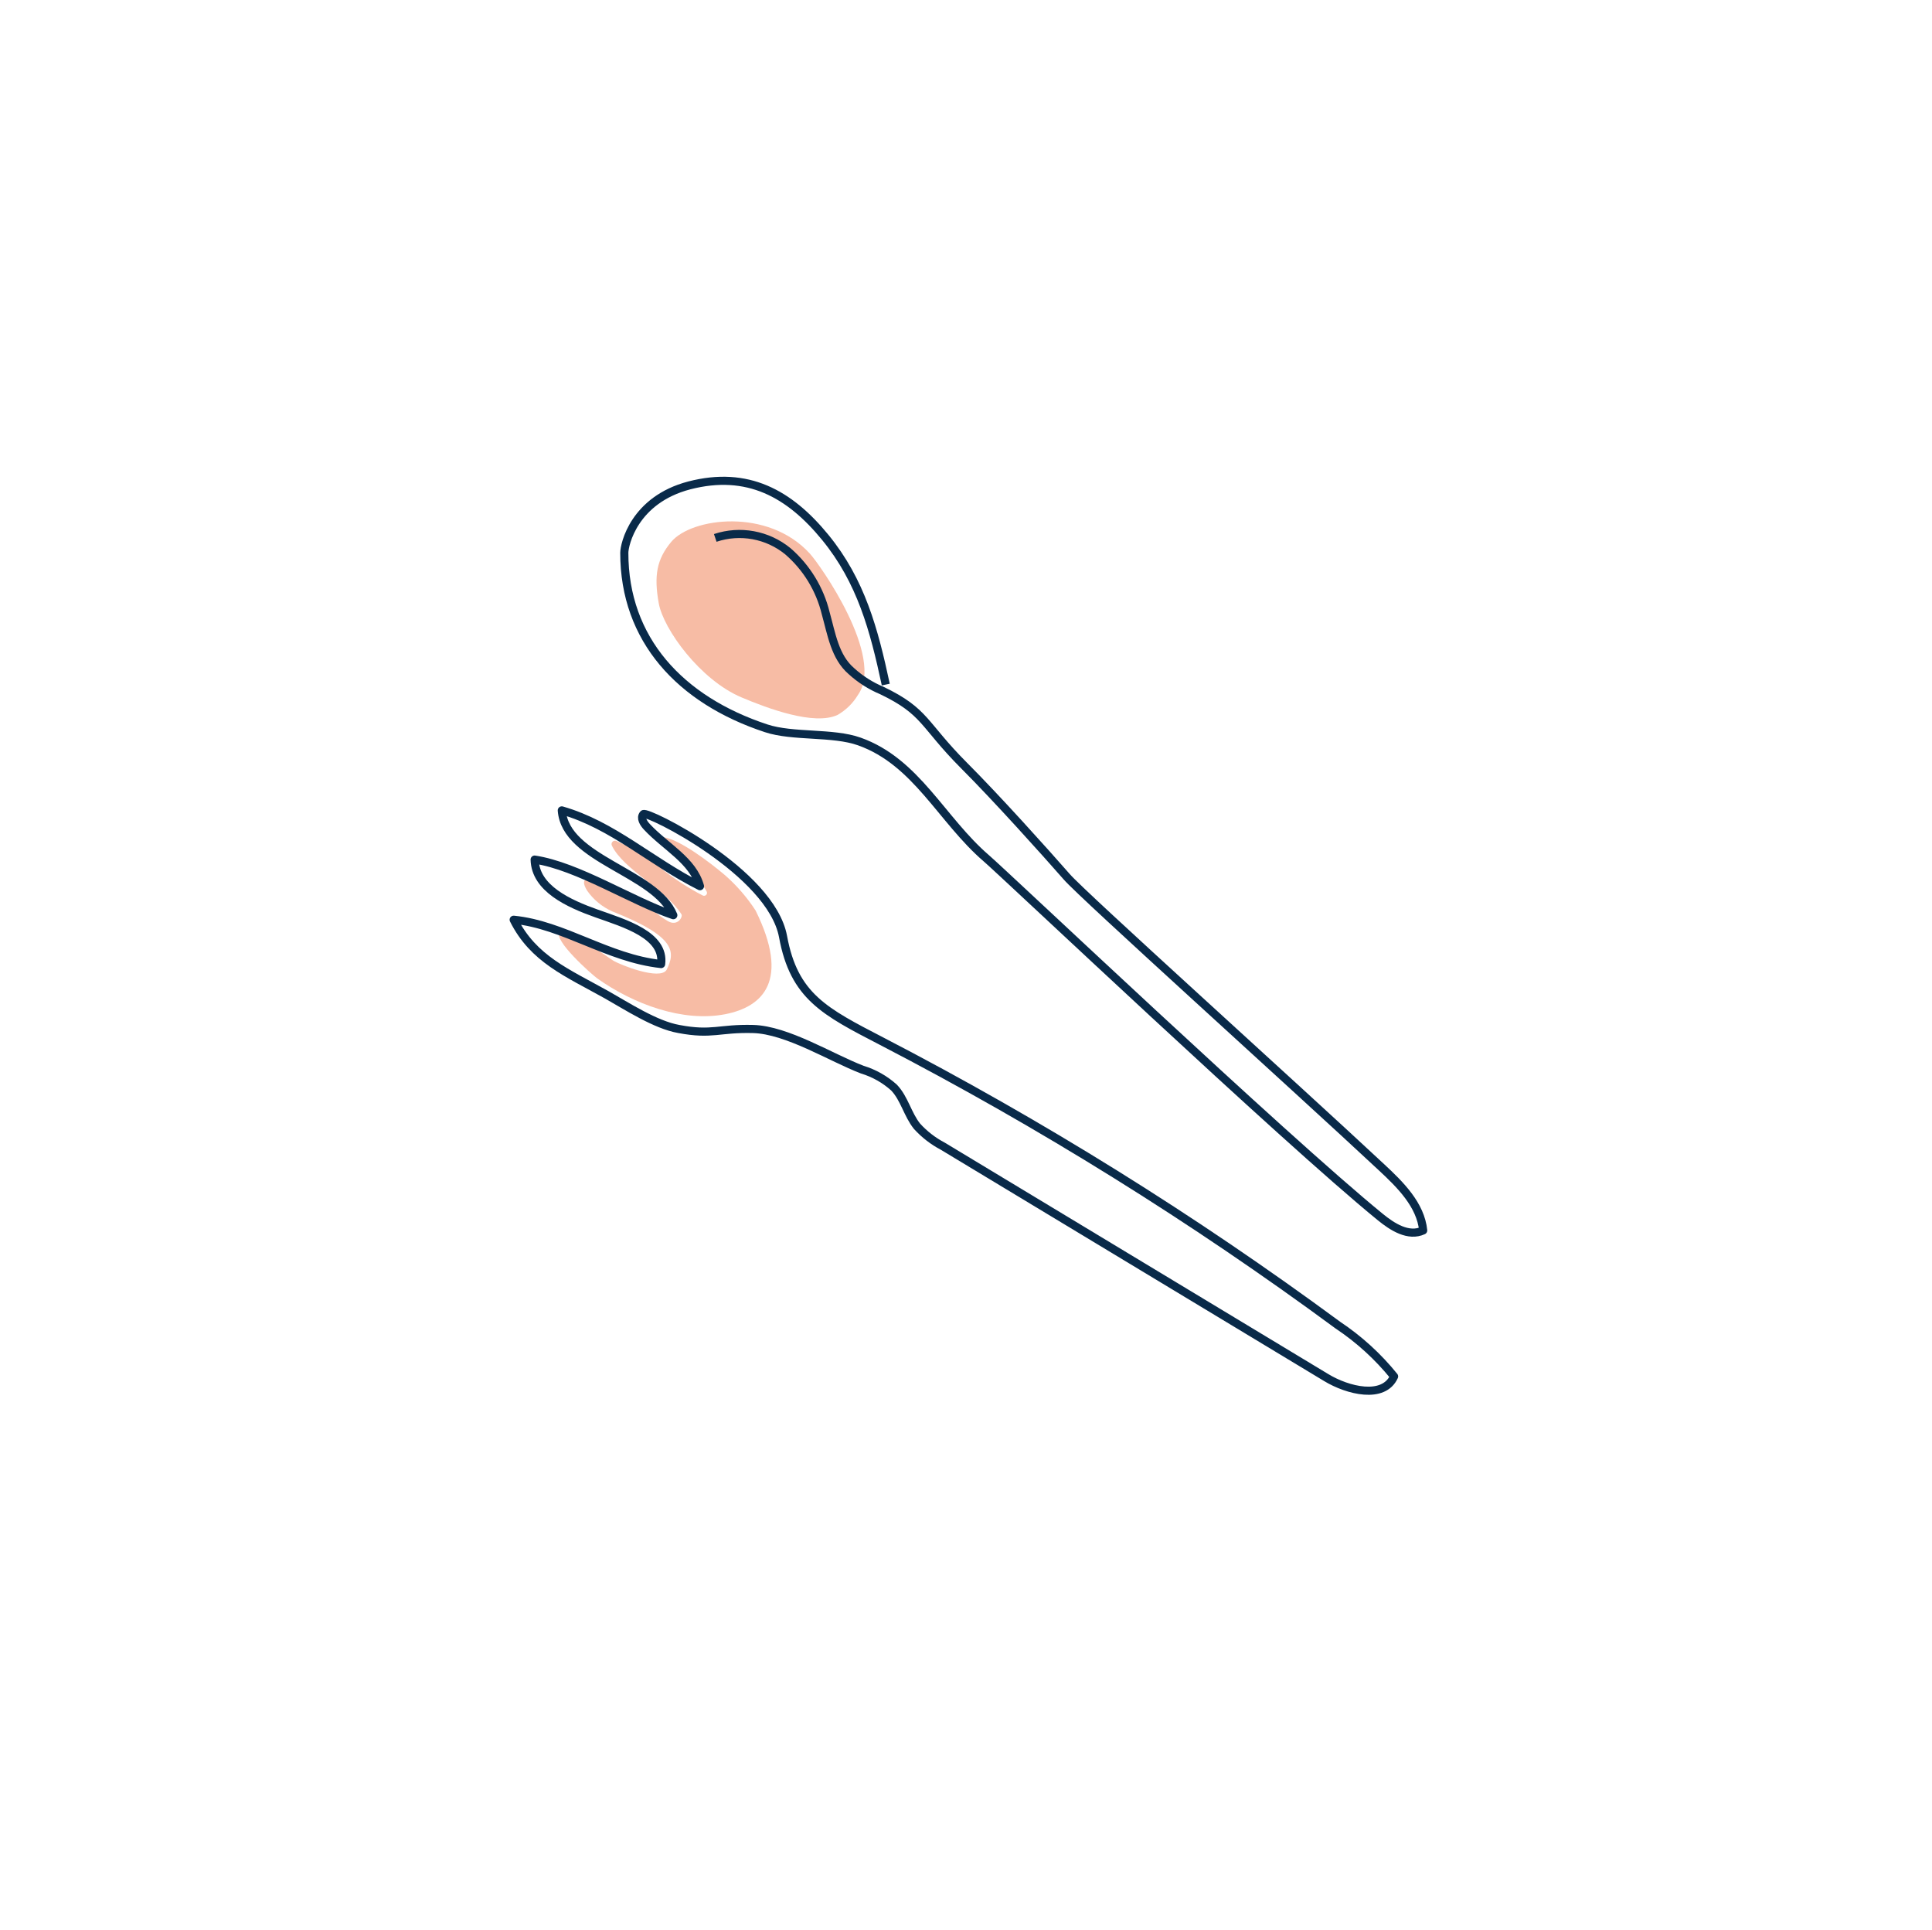
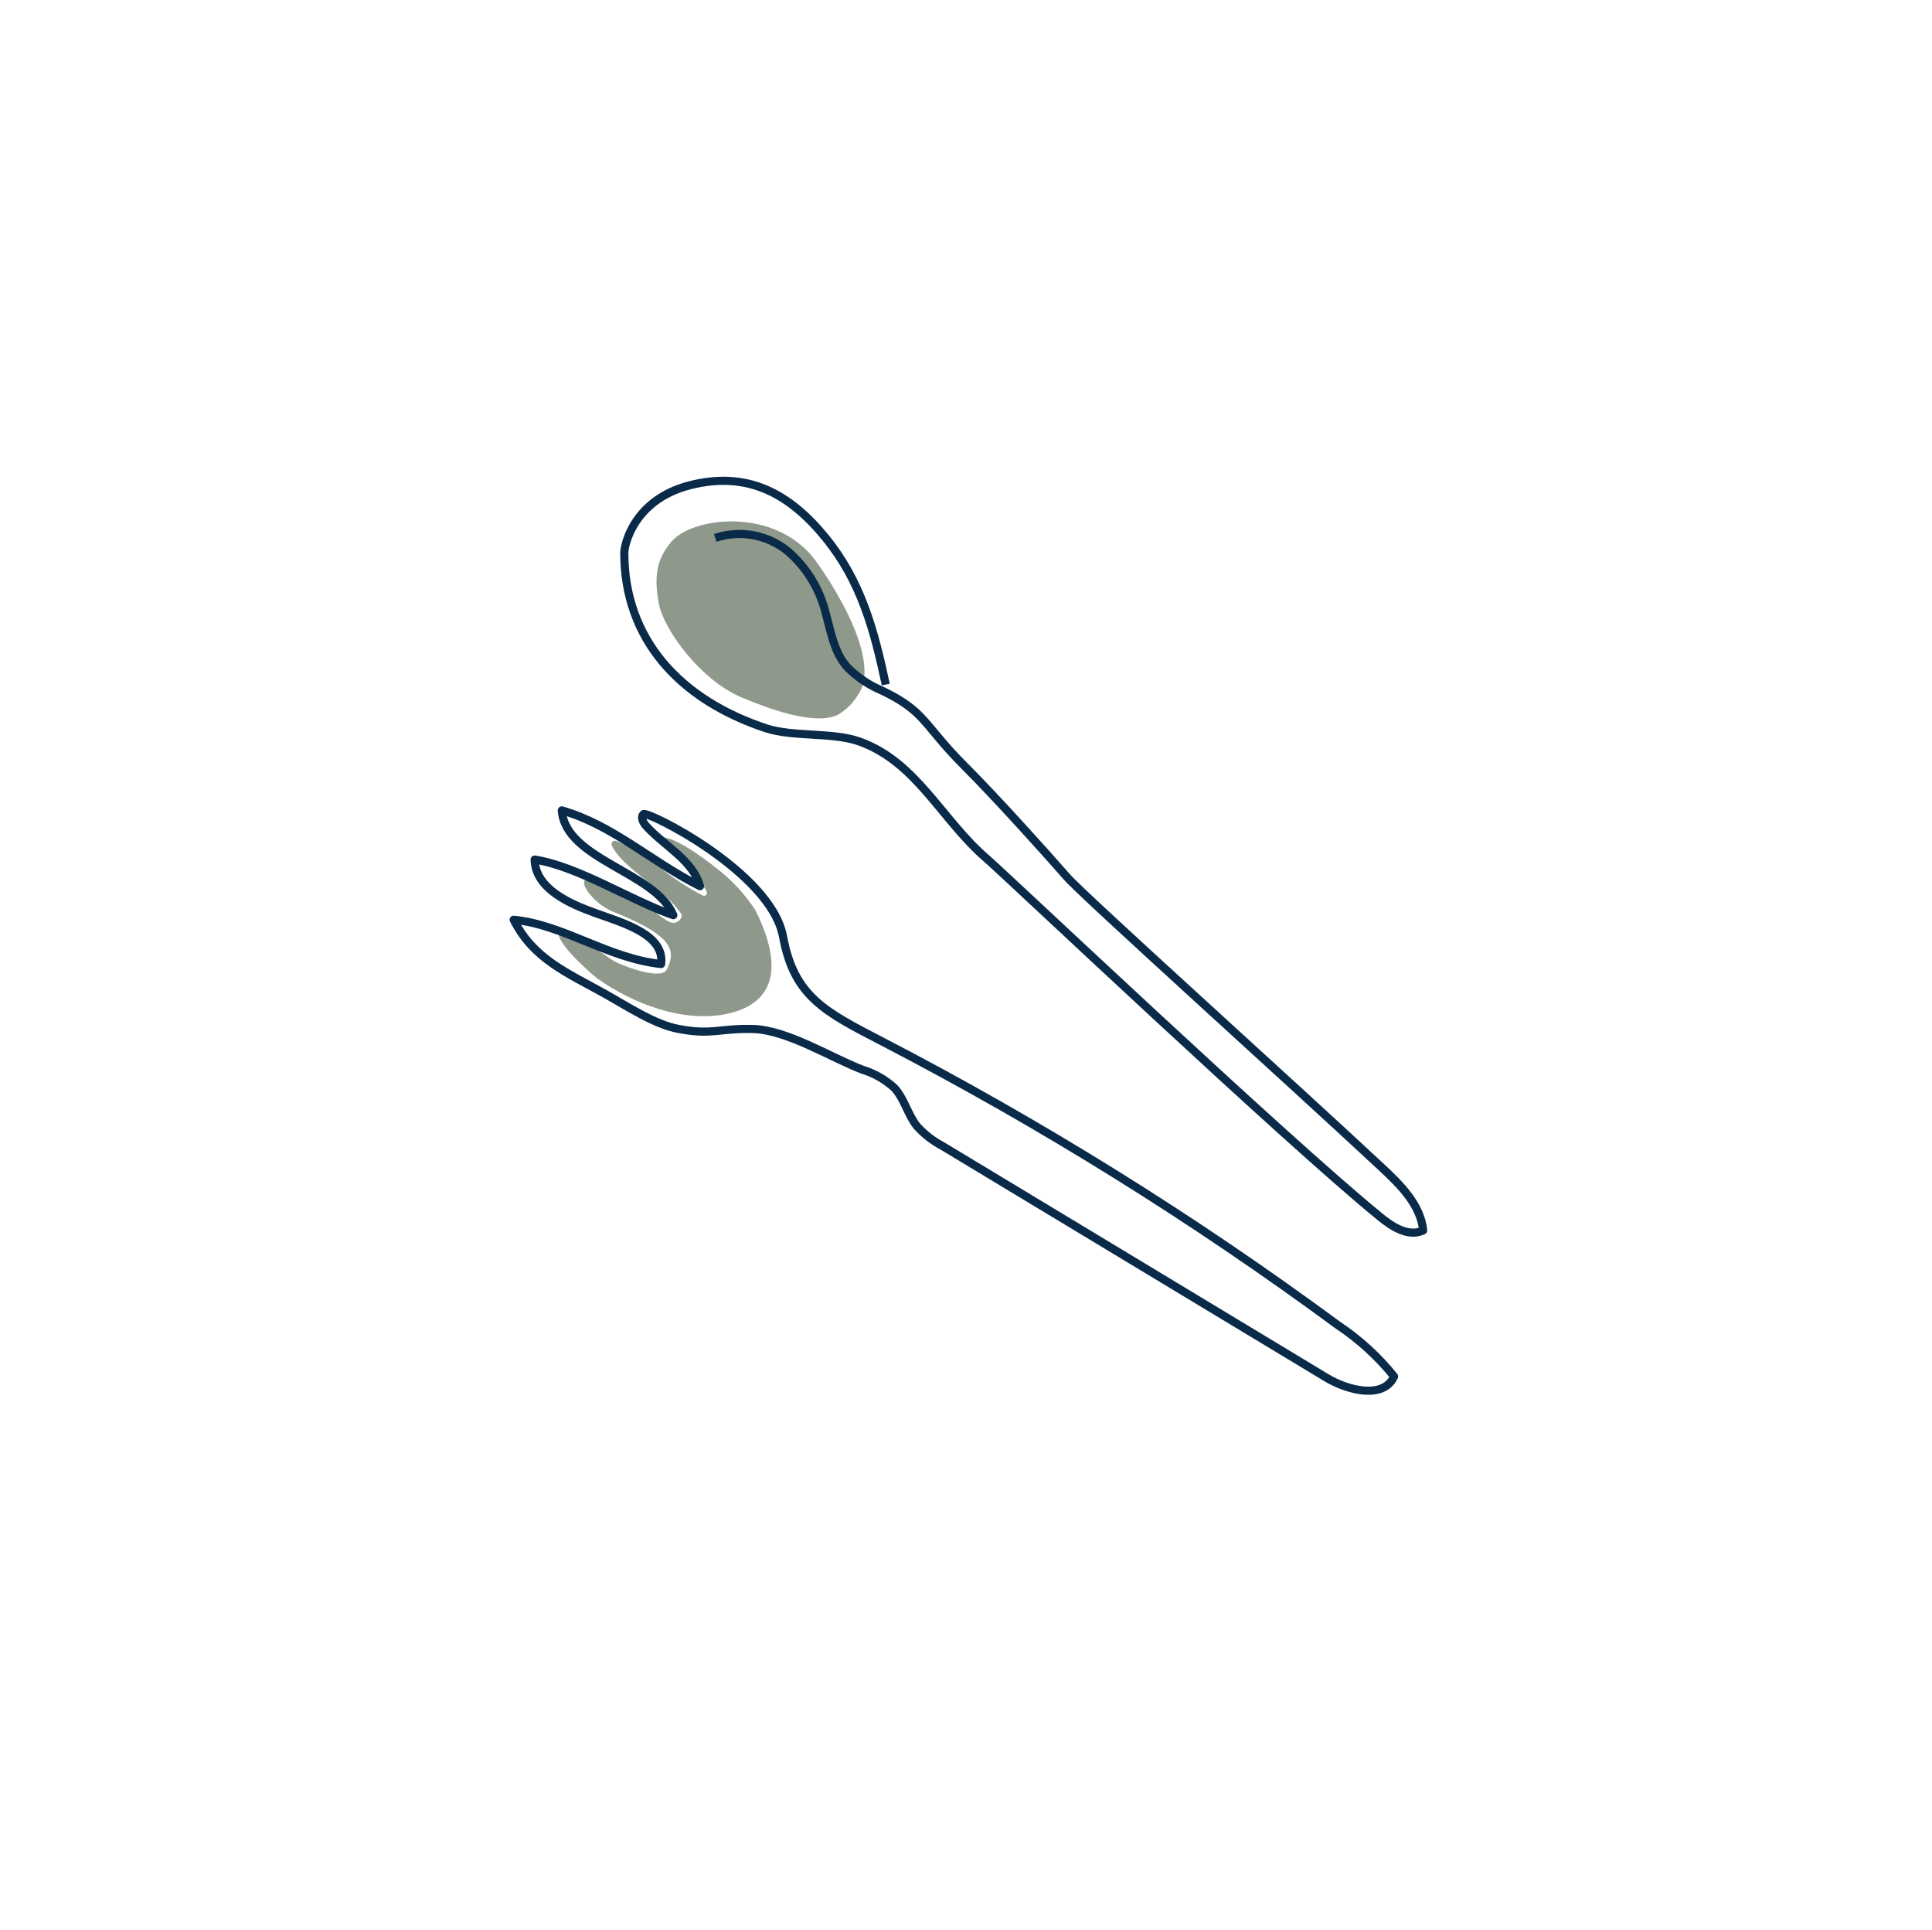
<svg xmlns="http://www.w3.org/2000/svg" viewBox="0 0 237.7 237.32">
  <defs>
-     <style>.cls-1{isolation:isolate;}.cls-2{opacity:0.73;}.cls-3{opacity:0.75;}.cls-4{opacity:0.04;mix-blend-mode:multiply;}.cls-5{opacity:0.8;}.cls-6{opacity:0.1;mix-blend-mode:hue;}.cls-7{opacity:0.85;}.cls-8{opacity:0.88;}.cls-9{opacity:0.95;}.cls-10{opacity:0.83;}.cls-11{opacity:0.93;}.cls-12{opacity:0.46;}.cls-13{fill:#f7bca5;}.cls-14,.cls-15{fill:none;}.cls-15{stroke:#092a49;stroke-linejoin:round;}</style>
+     <style>.cls-1{isolation:isolate;}.cls-2{opacity:0.73;}.cls-3{opacity:0.75;}.cls-4{opacity:0.04;mix-blend-mode:multiply;}.cls-5{opacity:0.8;}.cls-6{opacity:0.1;mix-blend-mode:hue;}.cls-7{opacity:0.85;}.cls-8{opacity:0.88;}.cls-9{opacity:0.95;}.cls-10{opacity:0.83;}.cls-11{opacity:0.93;}.cls-12{opacity:0.46;}.cls-13{fill:#8e998b;}.cls-14,.cls-15{fill:none;}.cls-15{stroke:#092a49;stroke-linejoin:round;}</style>
  </defs>
  <g class="cls-1">
    <g id="ICONS">
      <g id="PINK_BKGD" data-name="PINK BKGD">
        <path class="cls-13" d="M82.59,66.65c-1.78,2.13-2.16,4.15-1.54,7.57.57,3.17,5.1,9.44,10.21,11.58,3.13,1.32,8.91,3.5,11.8,2.14a7,7,0,0,0,2.5-2.46c3.32-4.67-4.65-16-5.94-17.4C94.46,62.44,85.08,63.68,82.59,66.65Z" />
        <path class="cls-13" d="M73.5,120.37c4.43,3.14,10.49,5.41,15.73,4.39,4.64-.91,8-4.13,3.73-12.76a20.92,20.92,0,0,0-3.76-4.34c-1.82-1.54-5.51-4.37-7.56-4.67-.58.66-.11.51.49,1.18s3.74,3.47,4.82,5.51a.36.36,0,0,1-.5.47A31.17,31.17,0,0,1,81.56,107c-1.43-1.63-3.52-2.57-5.74-3.55a.42.42,0,0,0-.54.57c1.46,3,6.59,5.34,8.56,8.45.2.32-.48,1.53-1.67.84-1.58-.92-1.79-1.51-4.22-3-.5-.3-7.82-4.22-5.72-.76a7.44,7.44,0,0,0,3.12,2.57c7.89,3.12,7.74,5,6.66,7.19-.81,1.32-5.69-.6-6.59-1.16s-5.89-4.27-6.56-3.5C68,115.6,72.74,119.82,73.5,120.37Z" />
      </g>
      <g id="LINES">
        <path class="cls-14" d="M14.15,143a2.94,2.94,0,0,0,1.08,1.91,2,2,0,0,0,.52.39,2.05,2.05,0,0,0,1.1.1,4.47,4.47,0,0,0,2.2-.73,2.21,2.21,0,0,0,1-2,2.49,2.49,0,0,0-.71-1.32,3.53,3.53,0,0,0-2.59-1.28,3.42,3.42,0,0,0-2.48,2A6.35,6.35,0,0,0,14.15,143Z" />
        <path class="cls-14" d="M14.62,142.42c.17.44.83.61,1.19.9a6.71,6.71,0,0,1,1.33,1.48.81.81,0,0,1,.38-.07,1.3,1.3,0,0,1,.54-.55l1.83-1.28a2.15,2.15,0,0,0-1.9-.13c.26-.52.5-.74.76-1.25.08-.15.18-.31.34-.32a2,2,0,0,0-2,1.42,1.24,1.24,0,0,0-.67-.78,3.28,3.28,0,0,0-1-.27,2.68,2.68,0,0,1,.51,1C15.47,142.62,14.65,142.37,14.62,142.42Z" />
        <path class="cls-14" d="M17.43,149.11a35.55,35.55,0,0,0,.09-4.84,1,1,0,0,0-.43,0,4.76,4.76,0,0,1,0,1.88l-.39,3.09A.53.53,0,0,1,17.43,149.11Z" />
        <path class="cls-15" d="M108.47,128.08A421.41,421.41,0,0,1,164.59,163a31,31,0,0,1,6.93,6.32c-1.29,2.85-5.71,1.74-8.35.14L116,141a11.53,11.53,0,0,1-3.18-2.46c-1.16-1.45-1.54-3.4-2.82-4.75a10.34,10.34,0,0,0-3.91-2.21c-3.84-1.47-9.25-4.89-13.44-5s-5,.78-9.13,0c-2.89-.51-6.41-2.82-8.9-4.22-4.83-2.7-9-4.38-11.42-9.22,6.18.61,11.54,4.73,18.14,5.45.47-3.56-4.5-5-7.94-6.22s-7.54-3.08-7.62-6.63c5.36.82,11.89,5.08,17.06,6.84-2.17-5.31-13.28-6.82-13.72-12.89,6.29,1.8,11,6.31,17,9.32-.87-3.16-4.22-4.82-6.54-7.31-.4-.43-.82-1.08-.42-1.55s15.7,7.11,17.18,15.06C97.69,122.58,101.47,124.45,108.47,128.08Z" />
        <path class="cls-15" d="M88,66.17a9.4,9.4,0,0,1,8.93,1.64,14.65,14.65,0,0,1,4.66,7.63c.71,2.53,1.12,5.36,3.15,7.11a13,13,0,0,0,3.75,2.39c5.42,2.6,5.06,4.15,10.1,9.21,4,4,10,10.67,12.65,13.7,1.87,2.19,28,25.72,38.7,35.71,2.36,2.19,4.84,4.65,5.16,7.8-1.81.84-3.8-.44-5.28-1.65-11.91-9.71-46.08-42.07-48.47-44.13-5.51-4.74-8.6-11.88-15.63-14.37-3.25-1.16-8.17-.53-11.46-1.62C83.67,86.1,76.8,78.64,76.81,68c0-1,1.19-6.51,8-8.29,7.16-1.85,12.31,1,16.72,6.39s6,11.34,7.45,18.11" />
      </g>
    </g>
  </g>
</svg>
